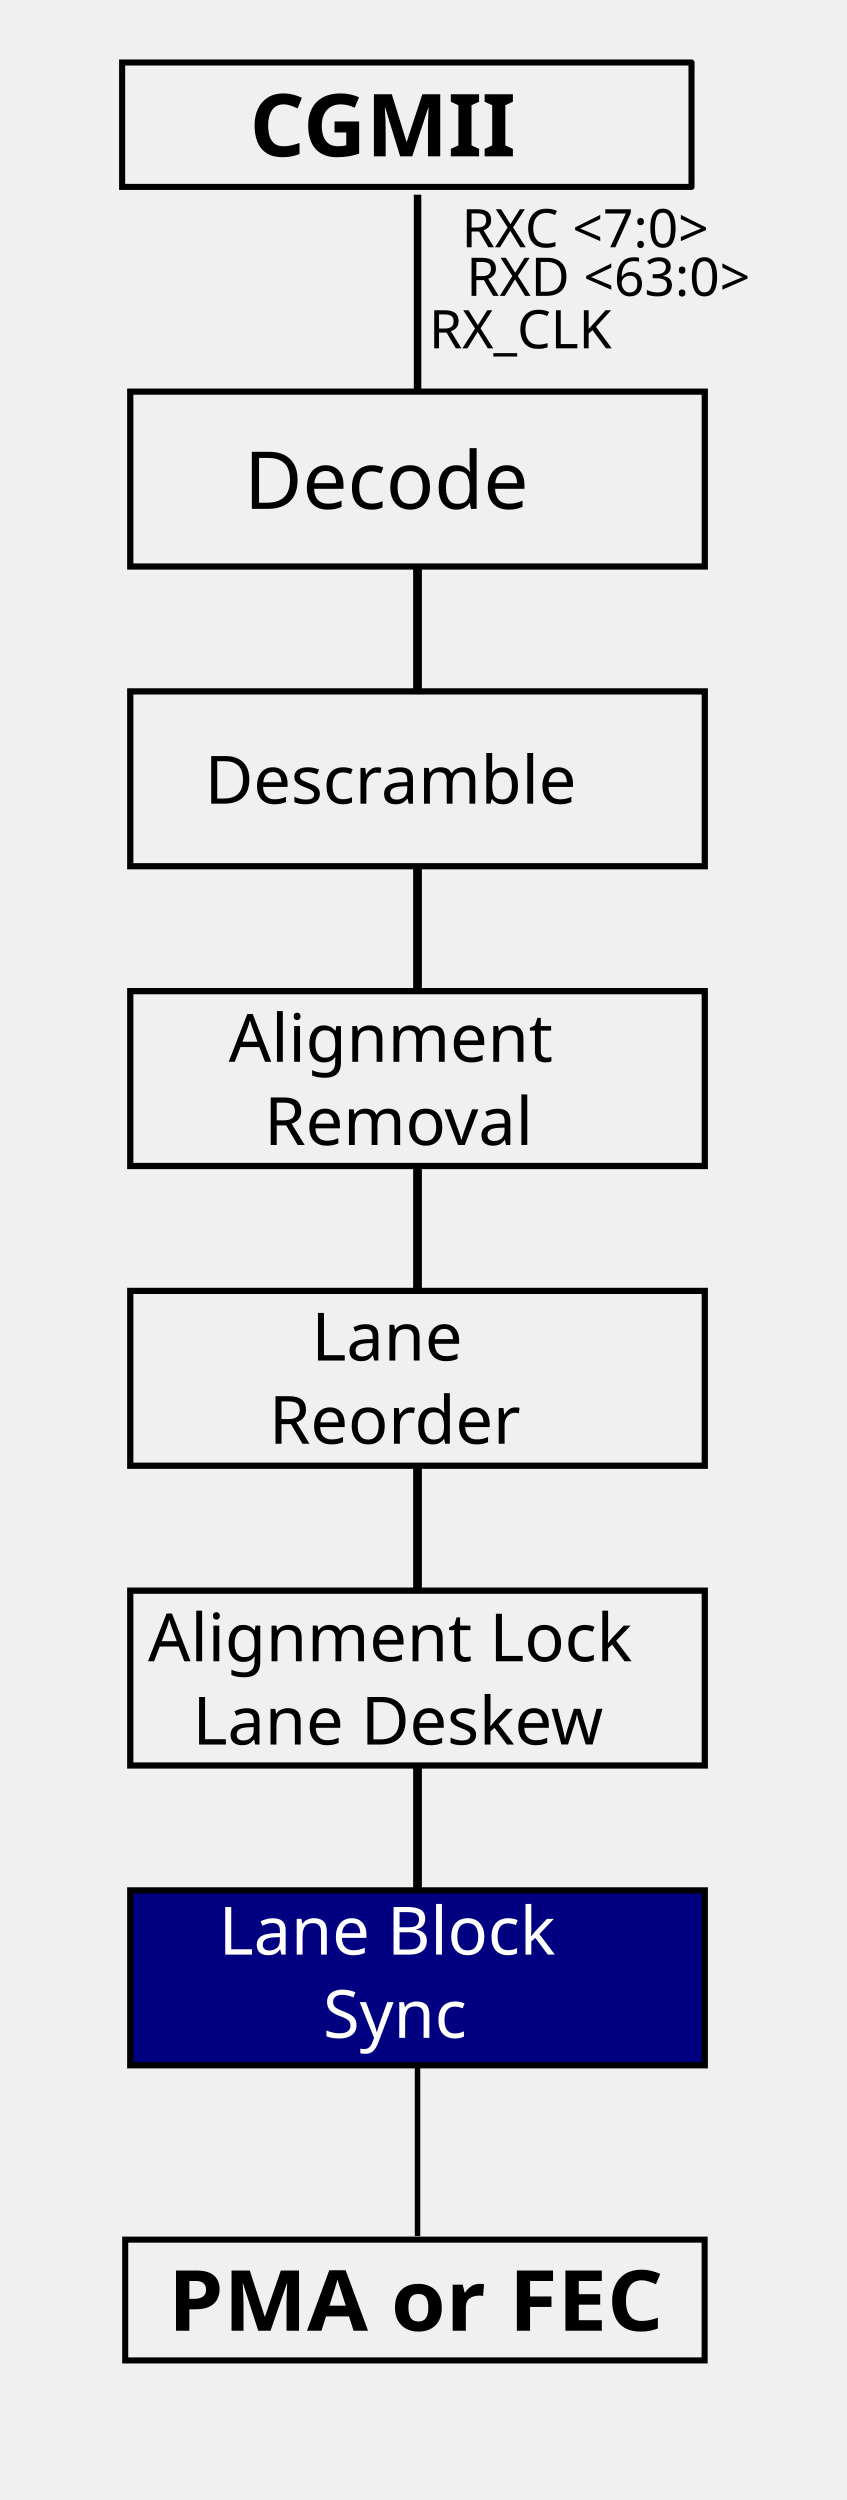
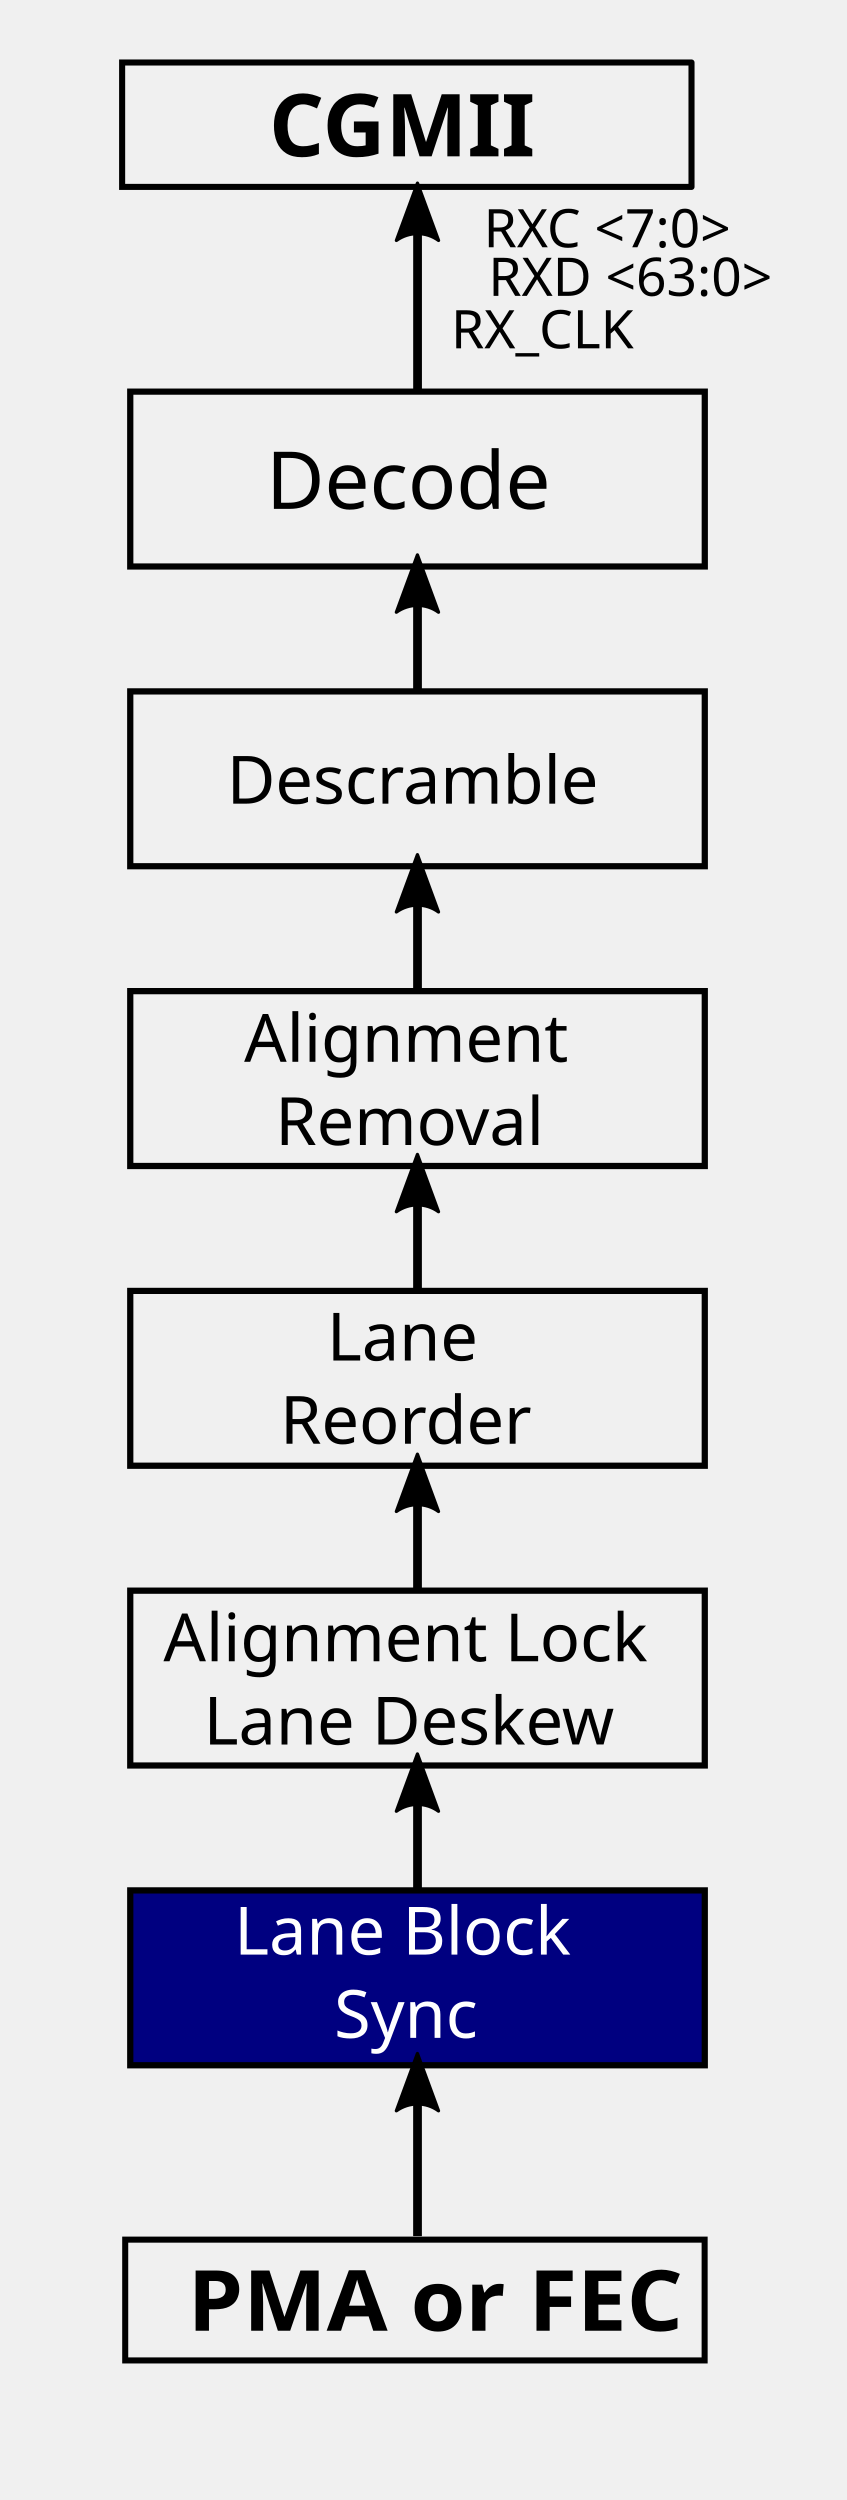
<svg xmlns="http://www.w3.org/2000/svg" width="220mm" height="650mm" viewBox="0 0 779.528 2303.15" id="svg4793" version="1.1">
  <defs id="defs4795">
+     <marker style="overflow:visible" id="marker1356" refX="0" refY="0" orient="auto">
+       <path transform="scale(-0.6,-0.6)" d="M 8.719,4.034 -2.207,0.016 8.719,-4.002 c -1.745,2.372 -1.735,5.617 -6e-7,8.035 z" style="fill:#000000;fill-opacity:1;fill-rule:evenodd;stroke:#000000;stroke-width:0.625;stroke-linejoin:round;stroke-opacity:1" id="path1354" />
+     </marker>
+     <marker style="overflow:visible" id="marker1262" refX="0" refY="0" orient="auto">
+       <path transform="scale(-0.6,-0.6)" d="M 8.719,4.034 -2.207,0.016 8.719,-4.002 c -1.745,2.372 -1.735,5.617 -6e-7,8.035 z" style="fill:#000000;fill-opacity:1;fill-rule:evenodd;stroke:#000000;stroke-width:0.625;stroke-linejoin:round;stroke-opacity:1" id="path1260" />
+     </marker>
+     <marker style="overflow:visible" id="marker1174" refX="0" refY="0" orient="auto">
+       <path transform="scale(-0.6,-0.6)" d="M 8.719,4.034 -2.207,0.016 8.719,-4.002 c -1.745,2.372 -1.735,5.617 -6e-7,8.035 z" style="fill:#000000;fill-opacity:1;fill-rule:evenodd;stroke:#000000;stroke-width:0.625;stroke-linejoin:round;stroke-opacity:1" id="path1172" />
+     </marker>
+     <marker style="overflow:visible" id="marker1092" refX="0" refY="0" orient="auto">
+       <path transform="scale(-0.6,-0.6)" d="M 8.719,4.034 -2.207,0.016 8.719,-4.002 c -1.745,2.372 -1.735,5.617 -6e-7,8.035 z" style="fill:#000000;fill-opacity:1;fill-rule:evenodd;stroke:#000000;stroke-width:0.625;stroke-linejoin:round;stroke-opacity:1" id="path1090" />
+     </marker>
+     <marker style="overflow:visible" id="marker1016" refX="0" refY="0" orient="auto">
+       <path transform="scale(-0.6,-0.6)" d="M 8.719,4.034 -2.207,0.016 8.719,-4.002 c -1.745,2.372 -1.735,5.617 -6e-7,8.035 z" style="fill:#000000;fill-opacity:1;fill-rule:evenodd;stroke:#000000;stroke-width:0.625;stroke-linejoin:round;stroke-opacity:1" id="path1014" />
+     </marker>
+     <marker style="overflow:visible" id="marker946" refX="0" refY="0" orient="auto">
+       <path transform="scale(-0.6,-0.6)" d="M 8.719,4.034 -2.207,0.016 8.719,-4.002 c -1.745,2.372 -1.735,5.617 -6e-7,8.035 z" style="fill:#000000;fill-opacity:1;fill-rule:evenodd;stroke:#000000;stroke-width:0.625;stroke-linejoin:round;stroke-opacity:1" id="path944" />
+     </marker>
    <marker orient="auto" refY="0" refX="0" id="Arrow2Mend-4-5" style="overflow:visible">
      <path id="path1507-7-4" style="fill:#000000;fill-opacity:1;fill-rule:evenodd;stroke:#000000;stroke-width:0.625;stroke-linejoin:round;stroke-opacity:1" d="M 8.719,4.034 -2.207,0.016 8.719,-4.002 c -1.745,2.372 -1.735,5.617 -6e-7,8.035 z" transform="scale(-0.6,-0.6)" />
    </marker>
    <marker orient="auto" refY="0" refX="0" id="marker1994-4-4-4-2" style="overflow:visible">
      <path id="path1992-5-7-4-0" style="fill:#000000;fill-opacity:1;fill-rule:evenodd;stroke:#000000;stroke-width:0.625;stroke-linejoin:round;stroke-opacity:1" d="M 8.719,4.034 -2.207,0.016 8.719,-4.002 c -1.745,2.372 -1.735,5.617 -6e-7,8.035 z" transform="scale(-0.6,-0.6)" />
    </marker>
    <marker orient="auto" refY="0" refX="0" id="Arrow2Mstart-6" style="overflow:visible">
      <path id="path1504-1" style="fill:#000000;fill-opacity:1;fill-rule:evenodd;stroke:#000000;stroke-width:0.625;stroke-linejoin:round;stroke-opacity:1" d="M 8.719,4.034 -2.207,0.016 8.719,-4.002 c -1.745,2.372 -1.735,5.617 -6e-7,8.035 z" transform="scale(0.6,0.6)" />
    </marker>
    <marker orient="auto" refY="0" refX="0" id="marker1994-4-6-5" style="overflow:visible">
      <path id="path1992-5-9-5" style="fill:#000000;fill-opacity:1;fill-rule:evenodd;stroke:#000000;stroke-width:0.625;stroke-linejoin:round;stroke-opacity:1" d="M 8.719,4.034 -2.207,0.016 8.719,-4.002 c -1.745,2.372 -1.735,5.617 -6e-7,8.035 z" transform="scale(-0.6,-0.6)" />
    </marker>
    <marker orient="auto" refY="0" refX="0" id="marker1994-4-4-47" style="overflow:visible">
      <path id="path1992-5-7-6" style="fill:#000000;fill-opacity:1;fill-rule:evenodd;stroke:#000000;stroke-width:0.625;stroke-linejoin:round;stroke-opacity:1" d="M 8.719,4.034 -2.207,0.016 8.719,-4.002 c -1.745,2.372 -1.735,5.617 -6e-7,8.035 z" transform="scale(-0.6,-0.6)" />
    </marker>
    <marker orient="auto" refY="0" refX="0" id="marker1994-4-1-5" style="overflow:visible">
      <path id="path1992-5-5-6" style="fill:#000000;fill-opacity:1;fill-rule:evenodd;stroke:#000000;stroke-width:0.625;stroke-linejoin:round;stroke-opacity:1" d="M 8.719,4.034 -2.207,0.016 8.719,-4.002 c -1.745,2.372 -1.735,5.617 -6e-7,8.035 z" transform="scale(-0.6,-0.6)" />
    </marker>
    <marker orient="auto" refY="0" refX="0" id="marker1994-4-2-9" style="overflow:visible">
      <path id="path1992-5-0-3" style="fill:#000000;fill-opacity:1;fill-rule:evenodd;stroke:#000000;stroke-width:0.625;stroke-linejoin:round;stroke-opacity:1" d="M 8.719,4.034 -2.207,0.016 8.719,-4.002 c -1.745,2.372 -1.735,5.617 -6e-7,8.035 z" transform="scale(-0.6,-0.6)" />
    </marker>
    <marker orient="auto" refY="0" refX="0" id="marker1994-4-0-7" style="overflow:visible">
      <path id="path1992-5-6-4" style="fill:#000000;fill-opacity:1;fill-rule:evenodd;stroke:#000000;stroke-width:0.625;stroke-linejoin:round;stroke-opacity:1" d="M 8.719,4.034 -2.207,0.016 8.719,-4.002 c -1.745,2.372 -1.735,5.617 -6e-7,8.035 z" transform="scale(-0.6,-0.6)" />
    </marker>
    <marker orient="auto" refY="0" refX="0" id="marker1994-4-5" style="overflow:visible">
      <path id="path1992-5-2" style="fill:#000000;fill-opacity:1;fill-rule:evenodd;stroke:#000000;stroke-width:0.625;stroke-linejoin:round;stroke-opacity:1" d="M 8.719,4.034 -2.207,0.016 8.719,-4.002 c -1.745,2.372 -1.735,5.617 -6e-7,8.035 z" transform="scale(-0.6,-0.6)" />
    </marker>
  </defs>
  <g id="layer1" transform="translate(0,1250.787)">
    <rect style="fill:none;fill-opacity:1;stroke:#000000;stroke-width:5.753;stroke-linecap:round;stroke-miterlimit:4;stroke-dasharray:none;stroke-dashoffset:0;stroke-opacity:1" id="rect1190-5-4" width="529.29" height="161.088" x="119.997" y="-889.993" />
    <rect style="fill:none;fill-opacity:1;stroke:#000000;stroke-width:5.753;stroke-linecap:round;stroke-miterlimit:4;stroke-dasharray:none;stroke-dashoffset:0;stroke-opacity:1" id="rect1190-35-3" width="529.29" height="161.088" x="119.997" y="-613.841" />
    <rect style="fill:none;fill-opacity:1;stroke:#000000;stroke-width:5.753;stroke-linecap:round;stroke-miterlimit:4;stroke-dasharray:none;stroke-dashoffset:0;stroke-opacity:1" id="rect1190-62-0" width="529.29" height="161.088" x="119.997" y="-337.69" />
    <rect style="fill:none;fill-opacity:1;stroke:#000000;stroke-width:5.753;stroke-linecap:round;stroke-miterlimit:4;stroke-dasharray:none;stroke-dashoffset:0;stroke-opacity:1" id="rect1190-9-7" width="529.29" height="161.088" x="119.997" y="-61.538" />
    <rect style="fill:none;fill-opacity:1;stroke:#000000;stroke-width:5.753;stroke-linecap:round;stroke-miterlimit:4;stroke-dasharray:none;stroke-dashoffset:0;stroke-opacity:1" id="rect1190-1-8" width="529.29" height="161.088" x="119.997" y="214.613" />
    <rect style="fill:#000080;fill-opacity:1;stroke:#000000;stroke-width:5.753;stroke-linecap:round;stroke-miterlimit:4;stroke-dasharray:none;stroke-dashoffset:0;stroke-opacity:1" id="rect1190-2-6" width="529.29" height="161.088" x="119.997" y="490.765" />
-     <text xml:space="preserve" style="font-style:normal;font-variant:normal;font-weight:bold;font-stretch:normal;font-size:27.615px;line-height:1.25;font-family:sans-serif;-inkscape-font-specification:'sans-serif, Bold';text-align:end;letter-spacing:0px;word-spacing:0px;writing-mode:lr-tb;text-anchor:end;fill:#000000;fill-opacity:1;stroke:none;stroke-width:0.265" x="522.79" y="-781.995" id="text1263-92-8">
-       <tspan id="tspan1261-0-4" x="522.79" y="-781.995" style="font-style:normal;font-variant:normal;font-weight:normal;font-stretch:normal;font-size:73.64px;font-family:sans-serif;-inkscape-font-specification:sans-serif;stroke-width:0.265">Decode</tspan>
+     <text xml:space="preserve" style="font-style:normal;font-variant:normal;font-weight:bold;font-stretch:normal;line-height:0%;font-family:sans-serif;-inkscape-font-specification:'sans-serif, Bold';text-align:end;letter-spacing:0px;word-spacing:0px;writing-mode:lr-tb;text-anchor:end;fill:#000000;fill-opacity:1;stroke:none;stroke-width:0.265" x="522.79" y="-781.995" id="text1263-92-8">
+       <tspan id="tspan1261-0-4" x="522.79" y="-781.995" style="font-style:normal;font-variant:normal;font-weight:normal;font-stretch:normal;font-size:73.64px;line-height:1.25;font-family:sans-serif;-inkscape-font-specification:sans-serif;stroke-width:0.265">Decode</tspan>
    </text>
-     <text xml:space="preserve" style="font-style:normal;font-variant:normal;font-weight:bold;font-stretch:normal;font-size:27.615px;line-height:1.25;font-family:sans-serif;-inkscape-font-specification:'sans-serif, Bold';text-align:end;letter-spacing:0px;word-spacing:0px;writing-mode:lr-tb;text-anchor:end;fill:#000000;fill-opacity:1;stroke:none;stroke-width:0.265" x="566.885" y="-510.419" id="text1263-2-3">
-       <tspan id="tspan1261-37-1" x="566.885" y="-510.419" style="font-style:normal;font-variant:normal;font-weight:normal;font-stretch:normal;font-size:61.367px;font-family:sans-serif;-inkscape-font-specification:sans-serif;stroke-width:0.265">Descramble</tspan>
+     <text xml:space="preserve" style="font-style:normal;font-variant:normal;font-weight:bold;font-stretch:normal;line-height:0%;font-family:sans-serif;-inkscape-font-specification:'sans-serif, Bold';text-align:end;letter-spacing:0px;word-spacing:0px;writing-mode:lr-tb;text-anchor:end;fill:#000000;fill-opacity:1;stroke:none;stroke-width:0.265" x="566.885" y="-510.419" id="text1263-2-3">
+       <tspan id="tspan1261-37-1" x="566.885" y="-510.419" style="font-style:normal;font-variant:normal;font-weight:normal;font-stretch:normal;font-size:61.367px;line-height:1.25;font-family:sans-serif;-inkscape-font-specification:sans-serif;stroke-width:0.265">Descramble</tspan>
    </text>
-     <text xml:space="preserve" style="font-style:normal;font-variant:normal;font-weight:bold;font-stretch:normal;font-size:27.615px;line-height:1.25;font-family:sans-serif;-inkscape-font-specification:'sans-serif, Bold';text-align:center;letter-spacing:0px;word-spacing:0px;writing-mode:lr-tb;text-anchor:middle;fill:#000000;fill-opacity:1;stroke:none;stroke-width:0.265" x="385.152" y="-272.622" id="text1263-9-6-1-5-4">
-       <tspan id="tspan1261-3-0-8-9-9" x="385.152" y="-272.622" style="font-style:normal;font-variant:normal;font-weight:normal;font-stretch:normal;font-size:61.367px;font-family:sans-serif;-inkscape-font-specification:sans-serif;text-align:center;text-anchor:middle;stroke-width:0.265">Alignment</tspan>
-       <tspan x="385.152" y="-195.914" style="font-style:normal;font-variant:normal;font-weight:normal;font-stretch:normal;font-size:61.367px;font-family:sans-serif;-inkscape-font-specification:sans-serif;text-align:center;text-anchor:middle;stroke-width:0.265" id="tspan1301-7-2-2">Removal</tspan>
+     <text xml:space="preserve" style="font-style:normal;font-variant:normal;font-weight:bold;font-stretch:normal;line-height:0%;font-family:sans-serif;-inkscape-font-specification:'sans-serif, Bold';text-align:center;letter-spacing:0px;word-spacing:0px;writing-mode:lr-tb;text-anchor:middle;fill:#000000;fill-opacity:1;stroke:none;stroke-width:0.265" x="385.152" y="-272.622" id="text1263-9-6-1-5-4">
+       <tspan id="tspan1261-3-0-8-9-9" x="385.152" y="-272.622" style="font-style:normal;font-variant:normal;font-weight:normal;font-stretch:normal;font-size:61.367px;line-height:1.25;font-family:sans-serif;-inkscape-font-specification:sans-serif;text-align:center;text-anchor:middle;stroke-width:0.265">Alignment</tspan>
+       <tspan x="385.152" y="-195.914" style="font-style:normal;font-variant:normal;font-weight:normal;font-stretch:normal;font-size:61.367px;line-height:1.25;font-family:sans-serif;-inkscape-font-specification:sans-serif;text-align:center;text-anchor:middle;stroke-width:0.265" id="tspan1301-7-2-2">Removal</tspan>
    </text>
-     <text xml:space="preserve" style="font-style:normal;font-variant:normal;font-weight:bold;font-stretch:normal;font-size:27.615px;line-height:1.25;font-family:sans-serif;-inkscape-font-specification:'sans-serif, Bold';text-align:center;letter-spacing:0px;word-spacing:0px;writing-mode:lr-tb;text-anchor:middle;fill:#000000;fill-opacity:1;stroke:none;stroke-width:0.265" x="381.661" y="2.585" id="text1263-9-6-1-2-0">
-       <tspan id="tspan1261-3-0-8-8-6" x="381.661" y="2.585" style="font-style:normal;font-variant:normal;font-weight:normal;font-stretch:normal;font-size:61.367px;font-family:sans-serif;-inkscape-font-specification:sans-serif;text-align:center;text-anchor:middle;stroke-width:0.265">Lane</tspan>
-       <tspan x="381.661" y="79.294" style="font-style:normal;font-variant:normal;font-weight:normal;font-stretch:normal;font-size:61.367px;font-family:sans-serif;-inkscape-font-specification:sans-serif;text-align:center;text-anchor:middle;stroke-width:0.265" id="tspan1301-7-9-8">Reorder</tspan>
+     <text xml:space="preserve" style="font-style:normal;font-variant:normal;font-weight:bold;font-stretch:normal;line-height:0%;font-family:sans-serif;-inkscape-font-specification:'sans-serif, Bold';text-align:center;letter-spacing:0px;word-spacing:0px;writing-mode:lr-tb;text-anchor:middle;fill:#000000;fill-opacity:1;stroke:none;stroke-width:0.265" x="381.661" y="2.585" id="text1263-9-6-1-2-0">
+       <tspan id="tspan1261-3-0-8-8-6" x="381.661" y="2.585" style="font-style:normal;font-variant:normal;font-weight:normal;font-stretch:normal;font-size:61.367px;line-height:1.25;font-family:sans-serif;-inkscape-font-specification:sans-serif;text-align:center;text-anchor:middle;stroke-width:0.265">Lane</tspan>
+       <tspan x="381.661" y="79.294" style="font-style:normal;font-variant:normal;font-weight:normal;font-stretch:normal;font-size:61.367px;line-height:1.25;font-family:sans-serif;-inkscape-font-specification:sans-serif;text-align:center;text-anchor:middle;stroke-width:0.265" id="tspan1301-7-9-8">Reorder</tspan>
    </text>
-     <text xml:space="preserve" style="font-style:normal;font-variant:normal;font-weight:bold;font-stretch:normal;font-size:27.615px;line-height:1.25;font-family:sans-serif;-inkscape-font-specification:'sans-serif, Bold';text-align:center;letter-spacing:0px;word-spacing:0px;writing-mode:lr-tb;text-anchor:middle;fill:#000000;fill-opacity:1;stroke:none;stroke-width:0.265" x="384.522" y="279.681" id="text1263-9-6-1-7-9">
-       <tspan id="tspan1261-3-0-8-3-2" x="384.522" y="279.681" style="font-style:normal;font-variant:normal;font-weight:normal;font-stretch:normal;font-size:61.367px;font-family:sans-serif;-inkscape-font-specification:sans-serif;text-align:center;text-anchor:middle;stroke-width:0.265">Alignment Lock</tspan>
-       <tspan x="384.522" y="356.389" style="font-style:normal;font-variant:normal;font-weight:normal;font-stretch:normal;font-size:61.367px;font-family:sans-serif;-inkscape-font-specification:sans-serif;text-align:center;text-anchor:middle;stroke-width:0.265" id="tspan1301-7-6-6">Lane Deskew</tspan>
+     <text xml:space="preserve" style="font-style:normal;font-variant:normal;font-weight:bold;font-stretch:normal;line-height:0%;font-family:sans-serif;-inkscape-font-specification:'sans-serif, Bold';text-align:center;letter-spacing:0px;word-spacing:0px;writing-mode:lr-tb;text-anchor:middle;fill:#000000;fill-opacity:1;stroke:none;stroke-width:0.265" x="384.522" y="279.681" id="text1263-9-6-1-7-9">
+       <tspan id="tspan1261-3-0-8-3-2" x="384.522" y="279.681" style="font-style:normal;font-variant:normal;font-weight:normal;font-stretch:normal;font-size:61.367px;line-height:1.25;font-family:sans-serif;-inkscape-font-specification:sans-serif;text-align:center;text-anchor:middle;stroke-width:0.265">Alignment Lock</tspan>
+       <tspan x="384.522" y="356.389" style="font-style:normal;font-variant:normal;font-weight:normal;font-stretch:normal;font-size:61.367px;line-height:1.25;font-family:sans-serif;-inkscape-font-specification:sans-serif;text-align:center;text-anchor:middle;stroke-width:0.265" id="tspan1301-7-6-6">Lane Deskew</tspan>
    </text>
-     <text xml:space="preserve" style="font-style:normal;font-variant:normal;font-weight:bold;font-stretch:normal;font-size:27.615px;line-height:1.25;font-family:sans-serif;-inkscape-font-specification:'sans-serif, Bold';text-align:center;letter-spacing:0px;word-spacing:0px;writing-mode:lr-tb;text-anchor:middle;fill:#ffffff;fill-opacity:1;stroke:none;stroke-width:0.265;" x="381.751" y="549.884" id="text1263-9-6-1-1-6">
-       <tspan x="381.751" y="549.884" style="font-style:normal;font-variant:normal;font-weight:normal;font-stretch:normal;font-size:61.367px;font-family:sans-serif;-inkscape-font-specification:sans-serif;text-align:center;text-anchor:middle;stroke-width:0.265;fill:#ffffff;" id="tspan1423-4">Lane Block</tspan>
-       <tspan x="381.751" y="626.593" style="font-style:normal;font-variant:normal;font-weight:normal;font-stretch:normal;font-size:61.367px;font-family:sans-serif;-inkscape-font-specification:sans-serif;text-align:center;text-anchor:middle;stroke-width:0.265;fill:#ffffff;" id="tspan1301-7-93-9">Sync</tspan>
+     <text xml:space="preserve" style="font-style:normal;font-variant:normal;font-weight:bold;font-stretch:normal;line-height:0%;font-family:sans-serif;-inkscape-font-specification:'sans-serif, Bold';text-align:center;letter-spacing:0px;word-spacing:0px;writing-mode:lr-tb;text-anchor:middle;fill:#ffffff;fill-opacity:1;stroke:none;stroke-width:0.265" x="381.751" y="549.884" id="text1263-9-6-1-1-6">
+       <tspan x="381.751" y="549.884" style="font-style:normal;font-variant:normal;font-weight:normal;font-stretch:normal;font-size:61.367px;line-height:1.25;font-family:sans-serif;-inkscape-font-specification:sans-serif;text-align:center;text-anchor:middle;fill:#ffffff;stroke-width:0.265" id="tspan1423-4">Lane Block</tspan>
+       <tspan x="381.751" y="626.593" style="font-style:normal;font-variant:normal;font-weight:normal;font-stretch:normal;font-size:61.367px;line-height:1.25;font-family:sans-serif;-inkscape-font-specification:sans-serif;text-align:center;text-anchor:middle;fill:#ffffff;stroke-width:0.265" id="tspan1301-7-93-9">Sync</tspan>
    </text>
-     <path style="fill:none;stroke:#000000;stroke-width:6.881;stroke-linecap:butt;stroke-linejoin:miter;stroke-miterlimit:4;stroke-dasharray:none;stroke-opacity:1" d="m 384.675,-889.993 0,-181.416" id="path1472-8-4" />
-     <path style="fill:none;stroke:#000000;stroke-width:8.054;stroke-linecap:butt;stroke-linejoin:miter;stroke-miterlimit:4;stroke-dasharray:none;stroke-opacity:1" d="m 384.642,-613.841 0,-115.063" id="path1474-0-8" />
-     <path style="fill:none;stroke:#000000;stroke-width:8.054;stroke-linecap:butt;stroke-linejoin:miter;stroke-miterlimit:4;stroke-dasharray:none;stroke-opacity:1" d="m 384.642,-337.69 0,-115.063" id="path1474-0-3-7" />
-     <path style="fill:none;stroke:#000000;stroke-width:8.054;stroke-linecap:butt;stroke-linejoin:miter;stroke-miterlimit:4;stroke-dasharray:none;stroke-opacity:1" d="m 384.642,-61.538 0,-115.063" id="path1474-0-6-1" />
-     <path style="fill:none;stroke:#000000;stroke-width:8.054;stroke-linecap:butt;stroke-linejoin:miter;stroke-miterlimit:4;stroke-dasharray:none;stroke-opacity:1" d="m 384.642,214.613 0,-115.063" id="path1474-0-5-7" />
-     <path style="fill:none;stroke:#000000;stroke-width:8.054;stroke-linecap:butt;stroke-linejoin:miter;stroke-miterlimit:4;stroke-dasharray:none;stroke-opacity:1" d="m 384.642,490.765 0,-115.063" id="path1474-0-65-2" />
-     <path style="fill:none;stroke:#000000;stroke-width:5.038;stroke-linecap:butt;stroke-linejoin:miter;stroke-miterlimit:4;stroke-dasharray:none;stroke-opacity:1" d="m 384.642,809.273 0,-157.587" id="path1474-0-65-3-2" />
-     <text xml:space="preserve" style="font-style:normal;font-variant:normal;font-weight:bold;font-stretch:normal;font-size:27.615px;line-height:1.25;font-family:sans-serif;-inkscape-font-specification:'sans-serif, Bold';text-align:end;letter-spacing:0px;word-spacing:0px;writing-mode:lr-tb;text-anchor:end;fill:#000000;fill-opacity:1;stroke:none;stroke-width:0.265" x="688.773" y="-1022.967" id="text8091-9-2">
-       <tspan id="tspan8089-2-6" x="688.773" y="-1022.967" style="font-style:normal;font-variant:normal;font-weight:normal;font-stretch:normal;font-size:49.094px;font-family:sans-serif;-inkscape-font-specification:sans-serif;stroke-width:0.265">RXC &lt;7:0&gt;</tspan>
+     <path style="fill:none;stroke:#000000;stroke-width:8.054;stroke-linecap:butt;stroke-linejoin:miter;stroke-miterlimit:4;stroke-dasharray:none;stroke-opacity:1;marker-end:url(#marker1356)" d="m 384.675,-889.993 0,-181.416" id="path1472-8-4" />
+     <path style="fill:none;stroke:#000000;stroke-width:8.054;stroke-linecap:butt;stroke-linejoin:miter;stroke-miterlimit:4;stroke-dasharray:none;stroke-opacity:1;marker-end:url(#marker946)" d="m 384.642,-613.841 0,-115.063" id="path1474-0-8" />
+     <path style="fill:none;stroke:#000000;stroke-width:8.054;stroke-linecap:butt;stroke-linejoin:miter;stroke-miterlimit:4;stroke-dasharray:none;stroke-opacity:1;marker-end:url(#marker1016)" d="m 384.642,-337.69 0,-115.063" id="path1474-0-3-7" />
+     <path style="fill:none;stroke:#000000;stroke-width:8.054;stroke-linecap:butt;stroke-linejoin:miter;stroke-miterlimit:4;stroke-dasharray:none;stroke-opacity:1;marker-end:url(#marker1092)" d="m 384.642,-61.538 0,-115.063" id="path1474-0-6-1" />
+     <path style="fill:none;stroke:#000000;stroke-width:8.054;stroke-linecap:butt;stroke-linejoin:miter;stroke-miterlimit:4;stroke-dasharray:none;stroke-opacity:1;marker-end:url(#marker1174)" d="m 384.642,214.613 0,-115.063" id="path1474-0-5-7" />
+     <path style="fill:none;stroke:#000000;stroke-width:8.054;stroke-linecap:butt;stroke-linejoin:miter;stroke-miterlimit:4;stroke-dasharray:none;stroke-opacity:1;marker-end:url(#marker1262)" d="m 384.642,490.765 0,-115.063" id="path1474-0-65-2" />
+     <path style="fill:none;stroke:#000000;stroke-width:8.054;stroke-linecap:butt;stroke-linejoin:miter;stroke-miterlimit:4;stroke-dasharray:none;stroke-opacity:1;marker-end:url(#Arrow2Mend-4-5)" d="m 384.642,809.273 0,-157.587" id="path1474-0-65-3-2" />
+     <text xml:space="preserve" style="font-style:normal;font-variant:normal;font-weight:bold;font-stretch:normal;line-height:0%;font-family:sans-serif;-inkscape-font-specification:'sans-serif, Bold';text-align:end;letter-spacing:0px;word-spacing:0px;writing-mode:lr-tb;text-anchor:end;fill:#000000;fill-opacity:1;stroke:none;stroke-width:0.265" x="688.773" y="-1022.967" id="text8091-9-2">
+       <tspan id="tspan8089-2-6" x="688.773" y="-1022.967" style="font-style:normal;font-variant:normal;font-weight:normal;font-stretch:normal;font-size:49.094px;line-height:1.25;font-family:sans-serif;-inkscape-font-specification:sans-serif;stroke-width:0.265">RXC &lt;7:0&gt;</tspan>
    </text>
-     <text xml:space="preserve" style="font-style:normal;font-variant:normal;font-weight:bold;font-stretch:normal;font-size:27.615px;line-height:1.25;font-family:sans-serif;-inkscape-font-specification:'sans-serif, Bold';text-align:end;letter-spacing:0px;word-spacing:0px;writing-mode:lr-tb;text-anchor:end;fill:#000000;fill-opacity:1;stroke:none;stroke-width:0.265" x="727.031" y="-978.222" id="text8091-8-0-1">
-       <tspan id="tspan8089-6-6-0" x="727.031" y="-978.222" style="font-style:normal;font-variant:normal;font-weight:normal;font-stretch:normal;font-size:49.094px;font-family:sans-serif;-inkscape-font-specification:sans-serif;stroke-width:0.265">RXD &lt;63:0&gt;</tspan>
+     <text xml:space="preserve" style="font-style:normal;font-variant:normal;font-weight:bold;font-stretch:normal;line-height:0%;font-family:sans-serif;-inkscape-font-specification:'sans-serif, Bold';text-align:end;letter-spacing:0px;word-spacing:0px;writing-mode:lr-tb;text-anchor:end;fill:#000000;fill-opacity:1;stroke:none;stroke-width:0.265" x="727.031" y="-978.222" id="text8091-8-0-1">
+       <tspan id="tspan8089-6-6-0" x="727.031" y="-978.222" style="font-style:normal;font-variant:normal;font-weight:normal;font-stretch:normal;font-size:49.094px;line-height:1.25;font-family:sans-serif;-inkscape-font-specification:sans-serif;stroke-width:0.265">RXD &lt;63:0&gt;</tspan>
    </text>
-     <text xml:space="preserve" style="font-style:normal;font-variant:normal;font-weight:bold;font-stretch:normal;font-size:27.615px;line-height:1.25;font-family:sans-serif;-inkscape-font-specification:'sans-serif, Bold';text-align:end;letter-spacing:0px;word-spacing:0px;writing-mode:lr-tb;text-anchor:end;fill:#000000;fill-opacity:1;stroke:none;stroke-width:0.265" x="599.407" y="-929.896" id="text8091-8-8-8-6">
-       <tspan id="tspan8089-6-8-9-1" x="599.407" y="-929.896" style="font-style:normal;font-variant:normal;font-weight:normal;font-stretch:normal;font-size:49.094px;font-family:sans-serif;-inkscape-font-specification:sans-serif;stroke-width:0.265">RX_CLK</tspan>
+     <text xml:space="preserve" style="font-style:normal;font-variant:normal;font-weight:bold;font-stretch:normal;line-height:0%;font-family:sans-serif;-inkscape-font-specification:'sans-serif, Bold';text-align:end;letter-spacing:0px;word-spacing:0px;writing-mode:lr-tb;text-anchor:end;fill:#000000;fill-opacity:1;stroke:none;stroke-width:0.265" x="599.407" y="-929.896" id="text8091-8-8-8-6">
+       <tspan id="tspan8089-6-8-9-1" x="599.407" y="-929.896" style="font-style:normal;font-variant:normal;font-weight:normal;font-stretch:normal;font-size:49.094px;line-height:1.25;font-family:sans-serif;-inkscape-font-specification:sans-serif;stroke-width:0.265">RX_CLK</tspan>
    </text>
    <rect style="opacity:1;fill:none;fill-opacity:1;stroke:#000000;stroke-width:5.599;stroke-linecap:square;stroke-miterlimit:4;stroke-dasharray:none;stroke-dashoffset:0;stroke-opacity:1" id="rect10525" width="524.545" height="114.625" x="112.512" y="-1193.212" ry="0.003" rx="0.001" />
-     <text xml:space="preserve" style="font-style:normal;font-variant:normal;font-weight:bold;font-stretch:normal;font-size:25.737px;line-height:1.25;font-family:sans-serif;-inkscape-font-specification:'sans-serif, Bold';text-align:end;letter-spacing:0px;word-spacing:0px;writing-mode:lr-tb;text-anchor:end;fill:#000000;fill-opacity:1;stroke:none;stroke-width:0.265" x="508.514" y="-1106.753" id="text381">
-       <tspan id="tspan379" x="508.514" y="-1106.753" style="font-size:80.07px;stroke-width:0.265">CGMII</tspan>
+     <text xml:space="preserve" style="font-style:normal;font-variant:normal;font-weight:bold;font-stretch:normal;line-height:0%;font-family:sans-serif;-inkscape-font-specification:'sans-serif, Bold';text-align:end;letter-spacing:0px;word-spacing:0px;writing-mode:lr-tb;text-anchor:end;fill:#000000;fill-opacity:1;stroke:none;stroke-width:0.265" x="508.514" y="-1106.753" id="text381">
+       <tspan id="tspan379" x="508.514" y="-1106.753" style="font-size:80.07px;line-height:1.25;stroke-width:0.265">CGMII</tspan>
    </text>
    <rect style="opacity:1;fill:none;fill-opacity:1;stroke:#000000;stroke-width:5.565;stroke-linecap:square;stroke-miterlimit:4;stroke-dasharray:none;stroke-dashoffset:0;stroke-opacity:1" id="rect10525-4" width="533.798" height="111.264" x="115.352" y="812.517" ry="0.003" rx="0.001" />
-     <text xml:space="preserve" style="font-style:normal;font-variant:normal;font-weight:bold;font-stretch:normal;font-size:25.579px;line-height:1.25;font-family:sans-serif;-inkscape-font-specification:'sans-serif, Bold';text-align:end;letter-spacing:0px;word-spacing:0px;writing-mode:lr-tb;text-anchor:end;fill:#000000;fill-opacity:1;stroke:none;stroke-width:0.265" x="630.094" y="917.872" id="text381-5" transform="scale(1.023907,0.9766514)">
-       <tspan id="tspan379-2" x="630.094" y="917.872" style="font-size:79.579px;stroke-width:0.265">PMA or FEC</tspan>
+     <text xml:space="preserve" style="font-style:normal;font-variant:normal;font-weight:bold;font-stretch:normal;line-height:0%;font-family:sans-serif;-inkscape-font-specification:'sans-serif, Bold';text-align:end;letter-spacing:0px;word-spacing:0px;writing-mode:lr-tb;text-anchor:end;fill:#000000;fill-opacity:1;stroke:none;stroke-width:0.265" x="630.094" y="917.872" id="text381-5" transform="scale(1.023907,0.9766514)">
+       <tspan id="tspan379-2" x="630.094" y="917.872" style="font-size:79.579px;line-height:1.25;stroke-width:0.265">PMA or FEC</tspan>
    </text>
  </g>
</svg>
